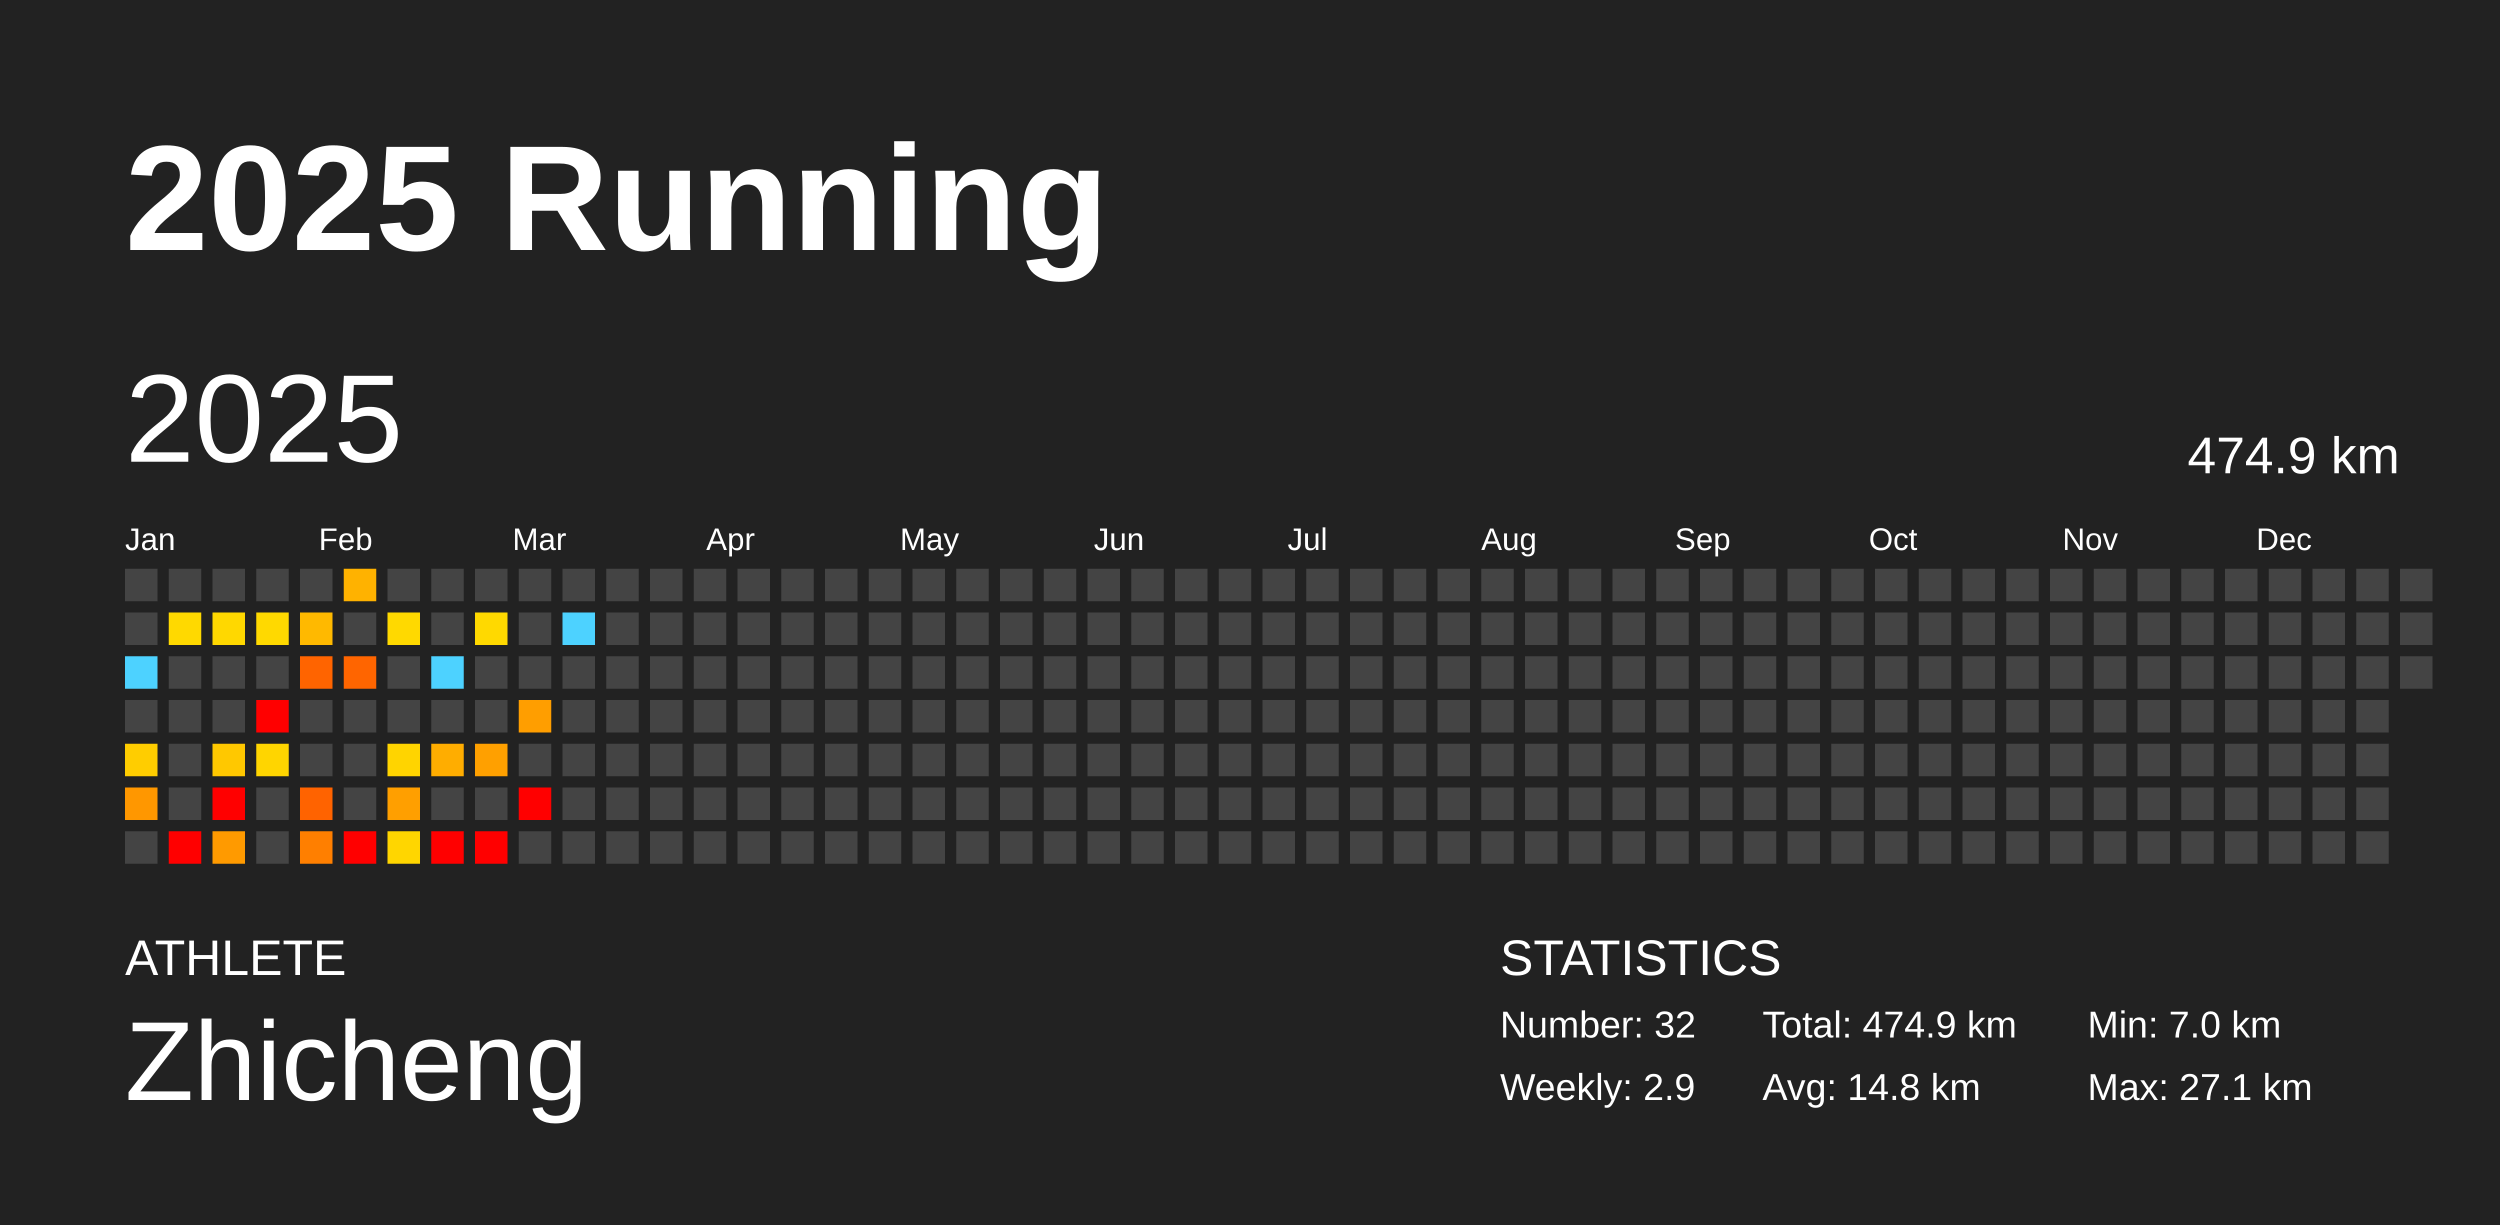
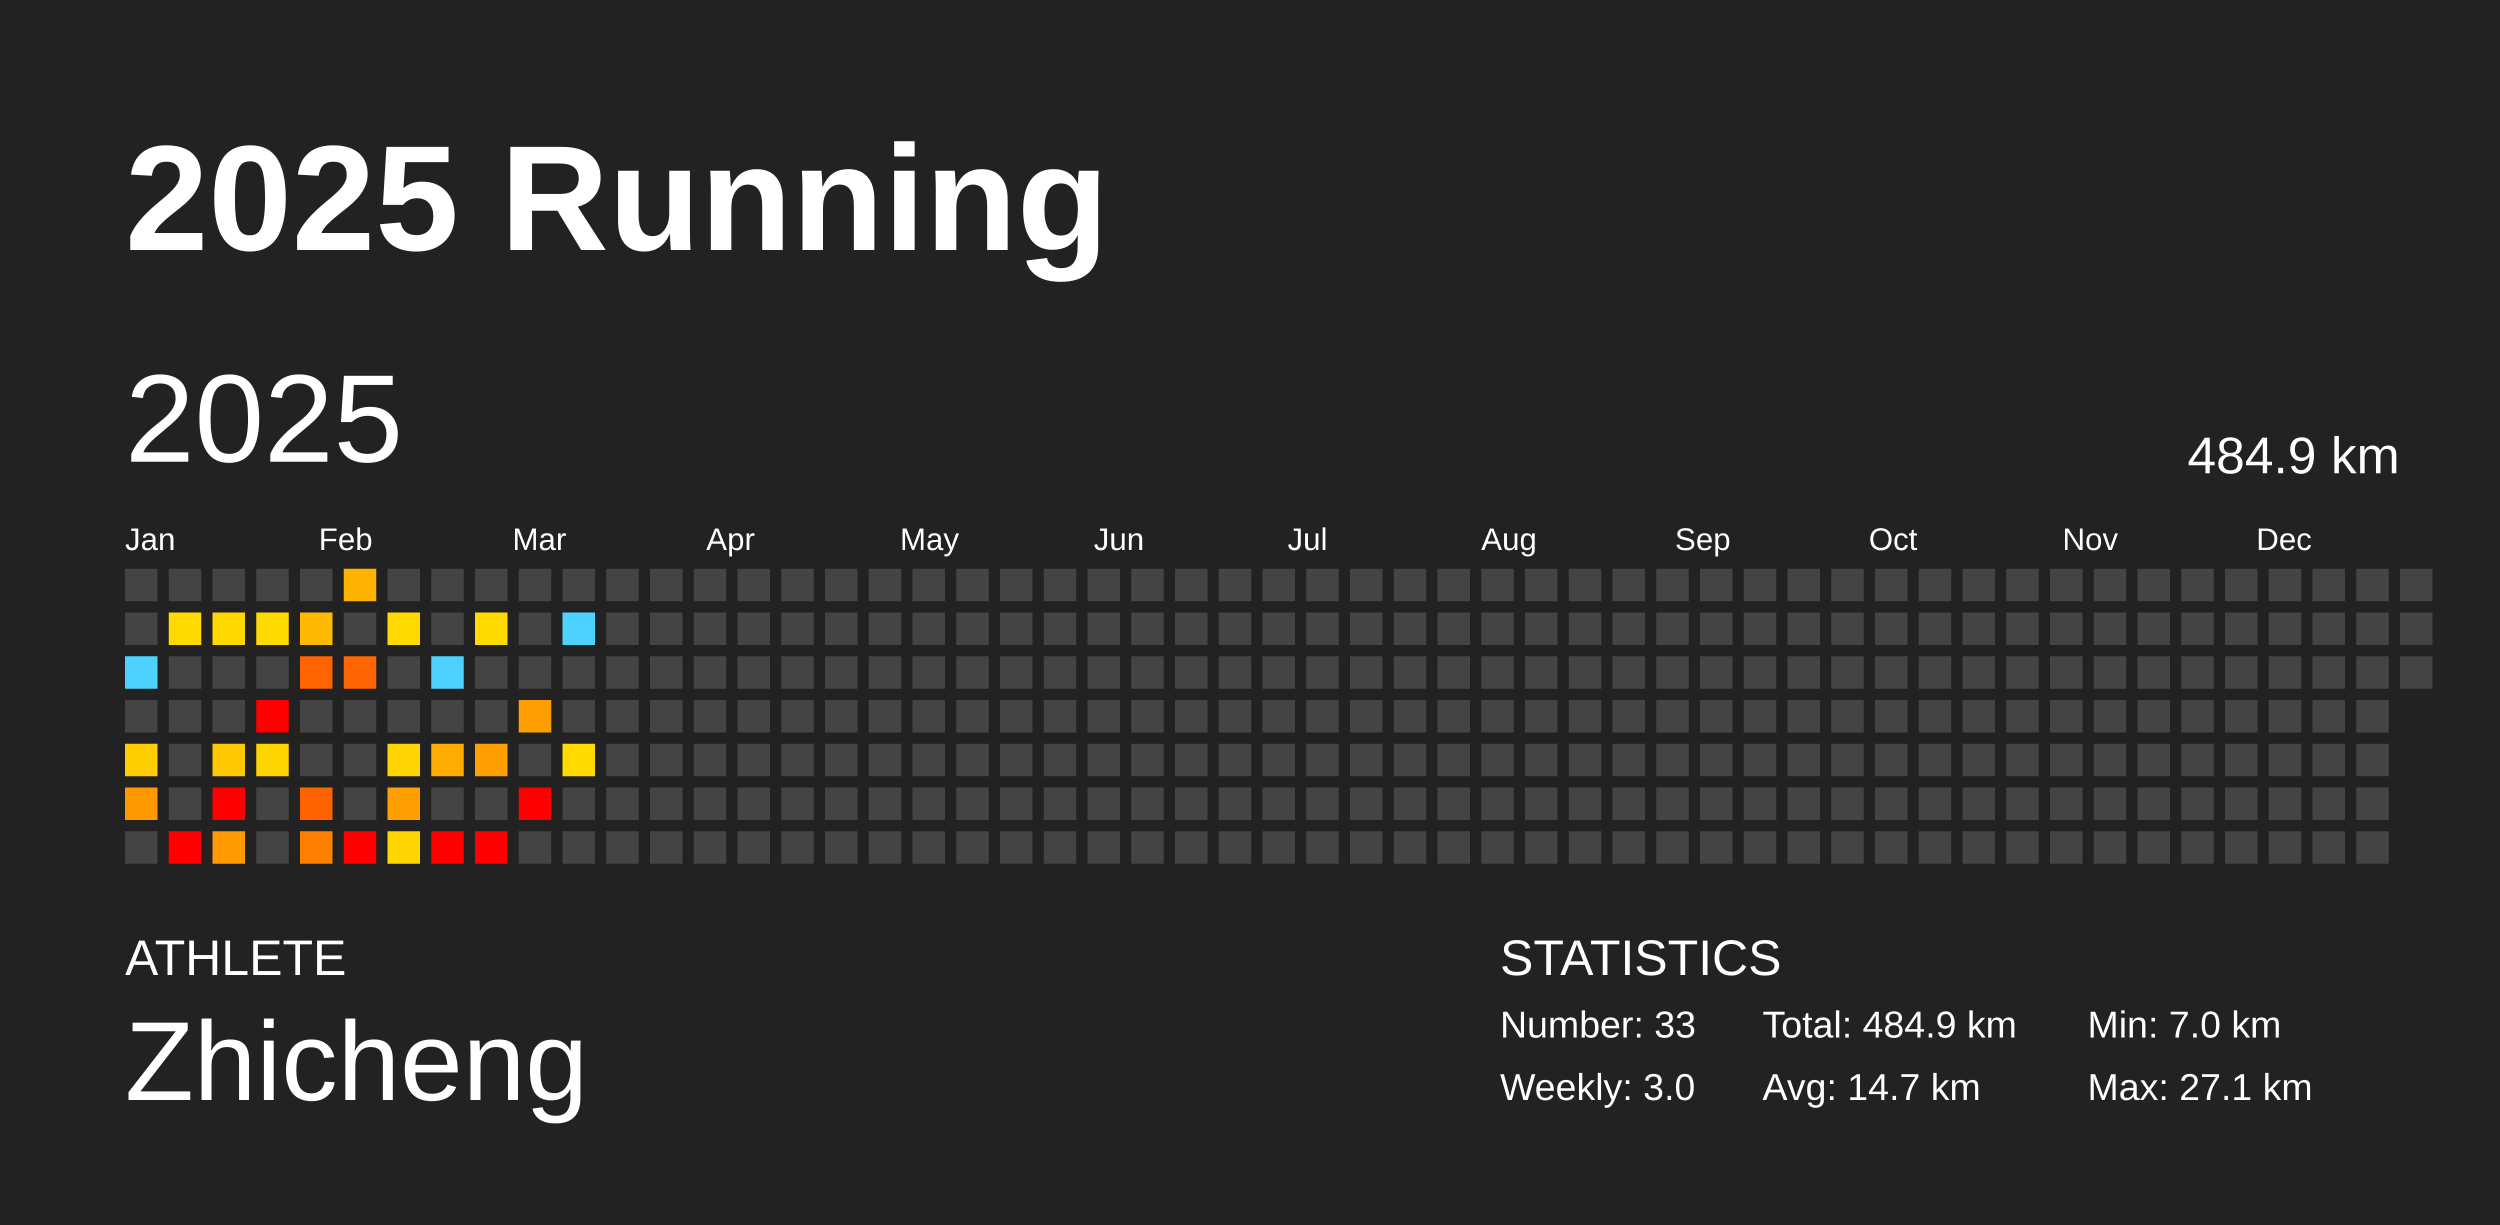
<svg xmlns="http://www.w3.org/2000/svg" baseProfile="full" height="98mm" version="1.1" viewBox="0,0,200,98" width="200mm">
  <defs />
  <rect fill="#222222" height="98" width="200" x="0" y="0" />
  <text fill="#FFFFFF" style="font-size:12px; font-family:Arial; font-weight:bold;" x="10" y="20">2025 Running</text>
  <text fill="#FFFFFF" style="font-size:4px; font-family:Arial" x="10" y="78">ATHLETE</text>
  <text fill="#FFFFFF" style="font-size:9px; font-family:Arial" x="10" y="88">Zhicheng</text>
  <text fill="#FFFFFF" style="font-size:4px; font-family:Arial" x="120" y="78">STATISTICS</text>
-   <text fill="#FFFFFF" style="font-size:3px; font-family:Arial" x="120" y="83">Number: 32</text>
-   <text fill="#FFFFFF" style="font-size:3px; font-family:Arial" x="120" y="88">Weekly: 2.9</text>
-   <text fill="#FFFFFF" style="font-size:3px; font-family:Arial" x="141" y="83">Total: 474.9 km</text>
-   <text fill="#FFFFFF" style="font-size:3px; font-family:Arial" x="141" y="88">Avg: 14.8 km</text>
+   <text fill="#FFFFFF" style="font-size:3px; font-family:Arial" x="120" y="83">Number: 33</text>
+   <text fill="#FFFFFF" style="font-size:3px; font-family:Arial" x="120" y="88">Weekly: 3.0</text>
+   <text fill="#FFFFFF" style="font-size:3px; font-family:Arial" x="141" y="83">Total: 484.9 km</text>
+   <text fill="#FFFFFF" style="font-size:3px; font-family:Arial" x="141" y="88">Avg: 14.7 km</text>
  <text fill="#FFFFFF" style="font-size:3px; font-family:Arial" x="167" y="83">Min: 7.0 km</text>
  <text fill="#FFFFFF" style="font-size:3px; font-family:Arial" x="167" y="88">Max: 27.1 km</text>
  <text dominant-baseline="hanging" fill="#FFFFFF" style="font-size:10.0px; font-family:Arial;" x="10" y="30">2025</text>
-   <text dominant-baseline="hanging" fill="#FFFFFF" style="font-size:4.125px; font-family:Arial;" x="175" y="35">474.9 km</text>
+   <text dominant-baseline="hanging" fill="#FFFFFF" style="font-size:4.125px; font-family:Arial;" x="175" y="35">484.9 km</text>
  <text fill="#FFFFFF" style="font-size:2.5px; font-family:Arial" x="10.0" y="44">Jan</text>
  <text fill="#FFFFFF" style="font-size:2.5px; font-family:Arial" x="25.5" y="44">Feb</text>
  <text fill="#FFFFFF" style="font-size:2.5px; font-family:Arial" x="41.0" y="44">Mar</text>
  <text fill="#FFFFFF" style="font-size:2.5px; font-family:Arial" x="56.5" y="44">Apr</text>
  <text fill="#FFFFFF" style="font-size:2.5px; font-family:Arial" x="72.0" y="44">May</text>
  <text fill="#FFFFFF" style="font-size:2.5px; font-family:Arial" x="87.5" y="44">Jun</text>
  <text fill="#FFFFFF" style="font-size:2.5px; font-family:Arial" x="103.0" y="44">Jul</text>
  <text fill="#FFFFFF" style="font-size:2.5px; font-family:Arial" x="118.5" y="44">Aug</text>
  <text fill="#FFFFFF" style="font-size:2.5px; font-family:Arial" x="134.0" y="44">Sep</text>
  <text fill="#FFFFFF" style="font-size:2.5px; font-family:Arial" x="149.5" y="44">Oct</text>
  <text fill="#FFFFFF" style="font-size:2.5px; font-family:Arial" x="165.0" y="44">Nov</text>
  <text fill="#FFFFFF" style="font-size:2.5px; font-family:Arial" x="180.5" y="44">Dec</text>
  <rect fill="#444444" height="2.6" width="2.6" x="10.0" y="45.5" />
  <rect fill="#444444" height="2.6" width="2.6" x="10.0" y="49.0" />
  <rect fill="#4dd2ff" height="2.6" width="2.6" x="10.0" y="52.5" />
  <rect fill="#444444" height="2.6" width="2.6" x="10.0" y="56.0" />
  <rect fill="#ffcd00" height="2.6" width="2.6" x="10.0" y="59.5" />
  <rect fill="#ff9700" height="2.6" width="2.6" x="10.0" y="63.0" />
  <rect fill="#444444" height="2.6" width="2.6" x="10.0" y="66.5" />
  <rect fill="#444444" height="2.6" width="2.6" x="13.5" y="45.5" />
  <rect fill="#ffd900" height="2.6" width="2.6" x="13.5" y="49.0" />
  <rect fill="#444444" height="2.6" width="2.6" x="13.5" y="52.5" />
  <rect fill="#444444" height="2.6" width="2.6" x="13.5" y="56.0" />
  <rect fill="#444444" height="2.6" width="2.6" x="13.5" y="59.5" />
  <rect fill="#444444" height="2.6" width="2.6" x="13.5" y="63.0" />
  <rect fill="red" height="2.6" width="2.6" x="13.5" y="66.5" />
  <rect fill="#444444" height="2.6" width="2.6" x="17.0" y="45.5" />
  <rect fill="#ffd800" height="2.6" width="2.6" x="17.0" y="49.0" />
  <rect fill="#444444" height="2.6" width="2.6" x="17.0" y="52.5" />
  <rect fill="#444444" height="2.6" width="2.6" x="17.0" y="56.0" />
  <rect fill="#ffc800" height="2.6" width="2.6" x="17.0" y="59.5" />
  <rect fill="red" height="2.6" width="2.6" x="17.0" y="63.0" />
  <rect fill="#ff9a00" height="2.6" width="2.6" x="17.0" y="66.5" />
  <rect fill="#444444" height="2.6" width="2.6" x="20.5" y="45.5" />
  <rect fill="#ffd900" height="2.6" width="2.6" x="20.5" y="49.0" />
  <rect fill="#444444" height="2.6" width="2.6" x="20.5" y="52.5" />
  <rect fill="red" height="2.6" width="2.6" x="20.5" y="56.0" />
  <rect fill="#ffd500" height="2.6" width="2.6" x="20.5" y="59.5" />
  <rect fill="#444444" height="2.6" width="2.6" x="20.5" y="63.0" />
  <rect fill="#444444" height="2.6" width="2.6" x="20.5" y="66.5" />
  <rect fill="#444444" height="2.6" width="2.6" x="24.0" y="45.5" />
  <rect fill="#ffb900" height="2.6" width="2.6" x="24.0" y="49.0" />
  <rect fill="#ff6400" height="2.6" width="2.6" x="24.0" y="52.5" />
  <rect fill="#444444" height="2.6" width="2.6" x="24.0" y="56.0" />
  <rect fill="#444444" height="2.6" width="2.6" x="24.0" y="59.5" />
  <rect fill="#ff6300" height="2.6" width="2.6" x="24.0" y="63.0" />
  <rect fill="#ff7f00" height="2.6" width="2.6" x="24.0" y="66.5" />
  <rect fill="#ffb200" height="2.6" width="2.6" x="27.5" y="45.5" />
  <rect fill="#444444" height="2.6" width="2.6" x="27.5" y="49.0" />
  <rect fill="#ff6500" height="2.6" width="2.6" x="27.5" y="52.5" />
  <rect fill="#444444" height="2.6" width="2.6" x="27.5" y="56.0" />
  <rect fill="#444444" height="2.6" width="2.6" x="27.5" y="59.5" />
  <rect fill="#444444" height="2.6" width="2.6" x="27.5" y="63.0" />
  <rect fill="red" height="2.6" width="2.6" x="27.5" y="66.5" />
  <rect fill="#444444" height="2.6" width="2.6" x="31.0" y="45.5" />
  <rect fill="#ffd900" height="2.6" width="2.6" x="31.0" y="49.0" />
  <rect fill="#444444" height="2.6" width="2.6" x="31.0" y="52.5" />
  <rect fill="#444444" height="2.6" width="2.6" x="31.0" y="56.0" />
  <rect fill="#ffd400" height="2.6" width="2.6" x="31.0" y="59.5" />
  <rect fill="#ff9f00" height="2.6" width="2.6" x="31.0" y="63.0" />
  <rect fill="#ffd600" height="2.6" width="2.6" x="31.0" y="66.5" />
  <rect fill="#444444" height="2.6" width="2.6" x="34.5" y="45.5" />
  <rect fill="#444444" height="2.6" width="2.6" x="34.5" y="49.0" />
  <rect fill="#4dd2ff" height="2.6" width="2.6" x="34.5" y="52.5" />
  <rect fill="#444444" height="2.6" width="2.6" x="34.5" y="56.0" />
  <rect fill="#ffad00" height="2.6" width="2.6" x="34.5" y="59.5" />
  <rect fill="#444444" height="2.6" width="2.6" x="34.5" y="63.0" />
  <rect fill="red" height="2.6" width="2.6" x="34.5" y="66.5" />
  <rect fill="#444444" height="2.6" width="2.6" x="38.0" y="45.5" />
  <rect fill="#ffd900" height="2.6" width="2.6" x="38.0" y="49.0" />
  <rect fill="#444444" height="2.6" width="2.6" x="38.0" y="52.5" />
  <rect fill="#444444" height="2.6" width="2.6" x="38.0" y="56.0" />
  <rect fill="#ffa000" height="2.6" width="2.6" x="38.0" y="59.5" />
  <rect fill="#444444" height="2.6" width="2.6" x="38.0" y="63.0" />
  <rect fill="red" height="2.6" width="2.6" x="38.0" y="66.5" />
  <rect fill="#444444" height="2.6" width="2.6" x="41.5" y="45.5" />
  <rect fill="#444444" height="2.6" width="2.6" x="41.5" y="49.0" />
  <rect fill="#444444" height="2.6" width="2.6" x="41.5" y="52.5" />
  <rect fill="#ff9e00" height="2.6" width="2.6" x="41.5" y="56.0" />
  <rect fill="#444444" height="2.6" width="2.6" x="41.5" y="59.5" />
  <rect fill="red" height="2.6" width="2.6" x="41.5" y="63.0" />
  <rect fill="#444444" height="2.6" width="2.6" x="41.5" y="66.5" />
  <rect fill="#444444" height="2.6" width="2.6" x="45.0" y="45.5" />
  <rect fill="#4dd2ff" height="2.6" width="2.6" x="45.0" y="49.0" />
  <rect fill="#444444" height="2.6" width="2.6" x="45.0" y="52.5" />
  <rect fill="#444444" height="2.6" width="2.6" x="45.0" y="56.0" />
-   <rect fill="#444444" height="2.6" width="2.6" x="45.0" y="59.5" />
+   <rect fill="#ffd900" height="2.6" width="2.6" x="45.0" y="59.5" />
  <rect fill="#444444" height="2.6" width="2.6" x="45.0" y="63.0" />
  <rect fill="#444444" height="2.6" width="2.6" x="45.0" y="66.5" />
  <rect fill="#444444" height="2.6" width="2.6" x="48.5" y="45.5" />
  <rect fill="#444444" height="2.6" width="2.6" x="48.5" y="49.0" />
  <rect fill="#444444" height="2.6" width="2.6" x="48.5" y="52.5" />
  <rect fill="#444444" height="2.6" width="2.6" x="48.5" y="56.0" />
  <rect fill="#444444" height="2.6" width="2.6" x="48.5" y="59.5" />
  <rect fill="#444444" height="2.6" width="2.6" x="48.5" y="63.0" />
  <rect fill="#444444" height="2.6" width="2.6" x="48.5" y="66.5" />
  <rect fill="#444444" height="2.6" width="2.6" x="52.0" y="45.5" />
  <rect fill="#444444" height="2.6" width="2.6" x="52.0" y="49.0" />
  <rect fill="#444444" height="2.6" width="2.6" x="52.0" y="52.5" />
  <rect fill="#444444" height="2.6" width="2.6" x="52.0" y="56.0" />
  <rect fill="#444444" height="2.6" width="2.6" x="52.0" y="59.5" />
  <rect fill="#444444" height="2.6" width="2.6" x="52.0" y="63.0" />
  <rect fill="#444444" height="2.6" width="2.6" x="52.0" y="66.5" />
  <rect fill="#444444" height="2.6" width="2.6" x="55.5" y="45.5" />
  <rect fill="#444444" height="2.6" width="2.6" x="55.5" y="49.0" />
  <rect fill="#444444" height="2.6" width="2.6" x="55.5" y="52.5" />
  <rect fill="#444444" height="2.6" width="2.6" x="55.5" y="56.0" />
  <rect fill="#444444" height="2.6" width="2.6" x="55.5" y="59.5" />
  <rect fill="#444444" height="2.6" width="2.6" x="55.5" y="63.0" />
  <rect fill="#444444" height="2.6" width="2.6" x="55.5" y="66.5" />
  <rect fill="#444444" height="2.6" width="2.6" x="59.0" y="45.5" />
  <rect fill="#444444" height="2.6" width="2.6" x="59.0" y="49.0" />
  <rect fill="#444444" height="2.6" width="2.6" x="59.0" y="52.5" />
  <rect fill="#444444" height="2.6" width="2.6" x="59.0" y="56.0" />
  <rect fill="#444444" height="2.6" width="2.6" x="59.0" y="59.5" />
  <rect fill="#444444" height="2.6" width="2.6" x="59.0" y="63.0" />
  <rect fill="#444444" height="2.6" width="2.6" x="59.0" y="66.5" />
  <rect fill="#444444" height="2.6" width="2.6" x="62.5" y="45.5" />
  <rect fill="#444444" height="2.6" width="2.6" x="62.5" y="49.0" />
  <rect fill="#444444" height="2.6" width="2.6" x="62.5" y="52.5" />
  <rect fill="#444444" height="2.6" width="2.6" x="62.5" y="56.0" />
  <rect fill="#444444" height="2.6" width="2.6" x="62.5" y="59.5" />
  <rect fill="#444444" height="2.6" width="2.6" x="62.5" y="63.0" />
  <rect fill="#444444" height="2.6" width="2.6" x="62.5" y="66.5" />
  <rect fill="#444444" height="2.6" width="2.6" x="66.0" y="45.5" />
  <rect fill="#444444" height="2.6" width="2.6" x="66.0" y="49.0" />
  <rect fill="#444444" height="2.6" width="2.6" x="66.0" y="52.5" />
  <rect fill="#444444" height="2.6" width="2.6" x="66.0" y="56.0" />
  <rect fill="#444444" height="2.6" width="2.6" x="66.0" y="59.5" />
  <rect fill="#444444" height="2.6" width="2.6" x="66.0" y="63.0" />
  <rect fill="#444444" height="2.6" width="2.6" x="66.0" y="66.5" />
  <rect fill="#444444" height="2.6" width="2.6" x="69.5" y="45.5" />
  <rect fill="#444444" height="2.6" width="2.6" x="69.5" y="49.0" />
  <rect fill="#444444" height="2.6" width="2.6" x="69.5" y="52.5" />
  <rect fill="#444444" height="2.6" width="2.6" x="69.5" y="56.0" />
  <rect fill="#444444" height="2.6" width="2.6" x="69.5" y="59.5" />
  <rect fill="#444444" height="2.6" width="2.6" x="69.5" y="63.0" />
  <rect fill="#444444" height="2.6" width="2.6" x="69.5" y="66.5" />
  <rect fill="#444444" height="2.6" width="2.6" x="73.0" y="45.5" />
  <rect fill="#444444" height="2.6" width="2.6" x="73.0" y="49.0" />
  <rect fill="#444444" height="2.6" width="2.6" x="73.0" y="52.5" />
  <rect fill="#444444" height="2.6" width="2.6" x="73.0" y="56.0" />
  <rect fill="#444444" height="2.6" width="2.6" x="73.0" y="59.5" />
  <rect fill="#444444" height="2.6" width="2.6" x="73.0" y="63.0" />
  <rect fill="#444444" height="2.6" width="2.6" x="73.0" y="66.5" />
  <rect fill="#444444" height="2.6" width="2.6" x="76.5" y="45.5" />
  <rect fill="#444444" height="2.6" width="2.6" x="76.5" y="49.0" />
  <rect fill="#444444" height="2.6" width="2.6" x="76.5" y="52.5" />
  <rect fill="#444444" height="2.6" width="2.6" x="76.5" y="56.0" />
  <rect fill="#444444" height="2.6" width="2.6" x="76.5" y="59.5" />
  <rect fill="#444444" height="2.6" width="2.6" x="76.5" y="63.0" />
  <rect fill="#444444" height="2.6" width="2.6" x="76.5" y="66.5" />
  <rect fill="#444444" height="2.6" width="2.6" x="80.0" y="45.5" />
  <rect fill="#444444" height="2.6" width="2.6" x="80.0" y="49.0" />
  <rect fill="#444444" height="2.6" width="2.6" x="80.0" y="52.5" />
  <rect fill="#444444" height="2.6" width="2.6" x="80.0" y="56.0" />
  <rect fill="#444444" height="2.6" width="2.6" x="80.0" y="59.5" />
  <rect fill="#444444" height="2.6" width="2.6" x="80.0" y="63.0" />
  <rect fill="#444444" height="2.6" width="2.6" x="80.0" y="66.5" />
  <rect fill="#444444" height="2.6" width="2.6" x="83.5" y="45.5" />
  <rect fill="#444444" height="2.6" width="2.6" x="83.5" y="49.0" />
  <rect fill="#444444" height="2.6" width="2.6" x="83.5" y="52.5" />
  <rect fill="#444444" height="2.6" width="2.6" x="83.5" y="56.0" />
  <rect fill="#444444" height="2.6" width="2.6" x="83.5" y="59.5" />
  <rect fill="#444444" height="2.6" width="2.6" x="83.5" y="63.0" />
  <rect fill="#444444" height="2.6" width="2.6" x="83.5" y="66.5" />
  <rect fill="#444444" height="2.6" width="2.6" x="87.0" y="45.5" />
  <rect fill="#444444" height="2.6" width="2.6" x="87.0" y="49.0" />
  <rect fill="#444444" height="2.6" width="2.6" x="87.0" y="52.5" />
  <rect fill="#444444" height="2.6" width="2.6" x="87.0" y="56.0" />
  <rect fill="#444444" height="2.6" width="2.6" x="87.0" y="59.5" />
  <rect fill="#444444" height="2.6" width="2.6" x="87.0" y="63.0" />
  <rect fill="#444444" height="2.6" width="2.6" x="87.0" y="66.5" />
  <rect fill="#444444" height="2.6" width="2.6" x="90.5" y="45.5" />
  <rect fill="#444444" height="2.6" width="2.6" x="90.5" y="49.0" />
  <rect fill="#444444" height="2.6" width="2.6" x="90.5" y="52.5" />
  <rect fill="#444444" height="2.6" width="2.6" x="90.5" y="56.0" />
  <rect fill="#444444" height="2.6" width="2.6" x="90.5" y="59.5" />
  <rect fill="#444444" height="2.6" width="2.6" x="90.5" y="63.0" />
  <rect fill="#444444" height="2.6" width="2.6" x="90.5" y="66.5" />
  <rect fill="#444444" height="2.6" width="2.6" x="94.0" y="45.5" />
  <rect fill="#444444" height="2.6" width="2.6" x="94.0" y="49.0" />
  <rect fill="#444444" height="2.6" width="2.6" x="94.0" y="52.5" />
  <rect fill="#444444" height="2.6" width="2.6" x="94.0" y="56.0" />
  <rect fill="#444444" height="2.6" width="2.6" x="94.0" y="59.5" />
  <rect fill="#444444" height="2.6" width="2.6" x="94.0" y="63.0" />
  <rect fill="#444444" height="2.6" width="2.6" x="94.0" y="66.5" />
  <rect fill="#444444" height="2.6" width="2.6" x="97.5" y="45.5" />
  <rect fill="#444444" height="2.6" width="2.6" x="97.5" y="49.0" />
  <rect fill="#444444" height="2.6" width="2.6" x="97.5" y="52.5" />
  <rect fill="#444444" height="2.6" width="2.6" x="97.5" y="56.0" />
  <rect fill="#444444" height="2.6" width="2.6" x="97.5" y="59.5" />
  <rect fill="#444444" height="2.6" width="2.6" x="97.5" y="63.0" />
  <rect fill="#444444" height="2.6" width="2.6" x="97.5" y="66.5" />
  <rect fill="#444444" height="2.6" width="2.6" x="101.0" y="45.5" />
  <rect fill="#444444" height="2.6" width="2.6" x="101.0" y="49.0" />
  <rect fill="#444444" height="2.6" width="2.6" x="101.0" y="52.5" />
  <rect fill="#444444" height="2.6" width="2.6" x="101.0" y="56.0" />
  <rect fill="#444444" height="2.6" width="2.6" x="101.0" y="59.5" />
  <rect fill="#444444" height="2.6" width="2.6" x="101.0" y="63.0" />
  <rect fill="#444444" height="2.6" width="2.6" x="101.0" y="66.5" />
  <rect fill="#444444" height="2.6" width="2.6" x="104.5" y="45.5" />
  <rect fill="#444444" height="2.6" width="2.6" x="104.5" y="49.0" />
  <rect fill="#444444" height="2.6" width="2.6" x="104.5" y="52.5" />
  <rect fill="#444444" height="2.6" width="2.6" x="104.5" y="56.0" />
  <rect fill="#444444" height="2.6" width="2.6" x="104.5" y="59.5" />
  <rect fill="#444444" height="2.6" width="2.6" x="104.5" y="63.0" />
  <rect fill="#444444" height="2.6" width="2.6" x="104.5" y="66.5" />
  <rect fill="#444444" height="2.6" width="2.6" x="108.0" y="45.5" />
  <rect fill="#444444" height="2.6" width="2.6" x="108.0" y="49.0" />
  <rect fill="#444444" height="2.6" width="2.6" x="108.0" y="52.5" />
  <rect fill="#444444" height="2.6" width="2.6" x="108.0" y="56.0" />
  <rect fill="#444444" height="2.6" width="2.6" x="108.0" y="59.5" />
  <rect fill="#444444" height="2.6" width="2.6" x="108.0" y="63.0" />
  <rect fill="#444444" height="2.6" width="2.6" x="108.0" y="66.5" />
  <rect fill="#444444" height="2.6" width="2.6" x="111.5" y="45.5" />
  <rect fill="#444444" height="2.6" width="2.6" x="111.5" y="49.0" />
  <rect fill="#444444" height="2.6" width="2.6" x="111.5" y="52.5" />
  <rect fill="#444444" height="2.6" width="2.6" x="111.5" y="56.0" />
  <rect fill="#444444" height="2.6" width="2.6" x="111.5" y="59.5" />
  <rect fill="#444444" height="2.6" width="2.6" x="111.5" y="63.0" />
  <rect fill="#444444" height="2.6" width="2.6" x="111.5" y="66.5" />
  <rect fill="#444444" height="2.6" width="2.6" x="115.0" y="45.5" />
  <rect fill="#444444" height="2.6" width="2.6" x="115.0" y="49.0" />
  <rect fill="#444444" height="2.6" width="2.6" x="115.0" y="52.5" />
  <rect fill="#444444" height="2.6" width="2.6" x="115.0" y="56.0" />
  <rect fill="#444444" height="2.6" width="2.6" x="115.0" y="59.5" />
  <rect fill="#444444" height="2.6" width="2.6" x="115.0" y="63.0" />
  <rect fill="#444444" height="2.6" width="2.6" x="115.0" y="66.5" />
  <rect fill="#444444" height="2.6" width="2.6" x="118.5" y="45.5" />
  <rect fill="#444444" height="2.6" width="2.6" x="118.5" y="49.0" />
  <rect fill="#444444" height="2.6" width="2.6" x="118.5" y="52.5" />
  <rect fill="#444444" height="2.6" width="2.6" x="118.5" y="56.0" />
  <rect fill="#444444" height="2.6" width="2.6" x="118.5" y="59.5" />
  <rect fill="#444444" height="2.6" width="2.6" x="118.5" y="63.0" />
  <rect fill="#444444" height="2.6" width="2.6" x="118.5" y="66.5" />
  <rect fill="#444444" height="2.6" width="2.6" x="122.0" y="45.5" />
  <rect fill="#444444" height="2.6" width="2.6" x="122.0" y="49.0" />
  <rect fill="#444444" height="2.6" width="2.6" x="122.0" y="52.5" />
  <rect fill="#444444" height="2.6" width="2.6" x="122.0" y="56.0" />
  <rect fill="#444444" height="2.6" width="2.6" x="122.0" y="59.5" />
  <rect fill="#444444" height="2.6" width="2.6" x="122.0" y="63.0" />
  <rect fill="#444444" height="2.6" width="2.6" x="122.0" y="66.5" />
  <rect fill="#444444" height="2.6" width="2.6" x="125.5" y="45.5" />
  <rect fill="#444444" height="2.6" width="2.6" x="125.5" y="49.0" />
  <rect fill="#444444" height="2.6" width="2.6" x="125.5" y="52.5" />
  <rect fill="#444444" height="2.6" width="2.6" x="125.5" y="56.0" />
  <rect fill="#444444" height="2.6" width="2.6" x="125.5" y="59.5" />
  <rect fill="#444444" height="2.6" width="2.6" x="125.5" y="63.0" />
  <rect fill="#444444" height="2.6" width="2.6" x="125.5" y="66.5" />
  <rect fill="#444444" height="2.6" width="2.6" x="129.0" y="45.5" />
  <rect fill="#444444" height="2.6" width="2.6" x="129.0" y="49.0" />
  <rect fill="#444444" height="2.6" width="2.6" x="129.0" y="52.5" />
  <rect fill="#444444" height="2.6" width="2.6" x="129.0" y="56.0" />
  <rect fill="#444444" height="2.6" width="2.6" x="129.0" y="59.5" />
  <rect fill="#444444" height="2.6" width="2.6" x="129.0" y="63.0" />
  <rect fill="#444444" height="2.6" width="2.6" x="129.0" y="66.5" />
  <rect fill="#444444" height="2.6" width="2.6" x="132.5" y="45.5" />
  <rect fill="#444444" height="2.6" width="2.6" x="132.5" y="49.0" />
  <rect fill="#444444" height="2.6" width="2.6" x="132.5" y="52.5" />
  <rect fill="#444444" height="2.6" width="2.6" x="132.5" y="56.0" />
  <rect fill="#444444" height="2.6" width="2.6" x="132.5" y="59.5" />
  <rect fill="#444444" height="2.6" width="2.6" x="132.5" y="63.0" />
  <rect fill="#444444" height="2.6" width="2.6" x="132.5" y="66.5" />
  <rect fill="#444444" height="2.6" width="2.6" x="136.0" y="45.5" />
  <rect fill="#444444" height="2.6" width="2.6" x="136.0" y="49.0" />
  <rect fill="#444444" height="2.6" width="2.6" x="136.0" y="52.5" />
  <rect fill="#444444" height="2.6" width="2.6" x="136.0" y="56.0" />
  <rect fill="#444444" height="2.6" width="2.6" x="136.0" y="59.5" />
  <rect fill="#444444" height="2.6" width="2.6" x="136.0" y="63.0" />
  <rect fill="#444444" height="2.6" width="2.6" x="136.0" y="66.5" />
  <rect fill="#444444" height="2.6" width="2.6" x="139.5" y="45.5" />
  <rect fill="#444444" height="2.6" width="2.6" x="139.5" y="49.0" />
  <rect fill="#444444" height="2.6" width="2.6" x="139.5" y="52.5" />
  <rect fill="#444444" height="2.6" width="2.6" x="139.5" y="56.0" />
  <rect fill="#444444" height="2.6" width="2.6" x="139.5" y="59.5" />
  <rect fill="#444444" height="2.6" width="2.6" x="139.5" y="63.0" />
  <rect fill="#444444" height="2.6" width="2.6" x="139.5" y="66.5" />
  <rect fill="#444444" height="2.6" width="2.6" x="143.0" y="45.5" />
  <rect fill="#444444" height="2.6" width="2.6" x="143.0" y="49.0" />
  <rect fill="#444444" height="2.6" width="2.6" x="143.0" y="52.5" />
  <rect fill="#444444" height="2.6" width="2.6" x="143.0" y="56.0" />
  <rect fill="#444444" height="2.6" width="2.6" x="143.0" y="59.5" />
  <rect fill="#444444" height="2.6" width="2.6" x="143.0" y="63.0" />
  <rect fill="#444444" height="2.6" width="2.6" x="143.0" y="66.5" />
  <rect fill="#444444" height="2.6" width="2.6" x="146.5" y="45.5" />
  <rect fill="#444444" height="2.6" width="2.6" x="146.5" y="49.0" />
  <rect fill="#444444" height="2.6" width="2.6" x="146.5" y="52.5" />
  <rect fill="#444444" height="2.6" width="2.6" x="146.5" y="56.0" />
  <rect fill="#444444" height="2.6" width="2.6" x="146.5" y="59.5" />
  <rect fill="#444444" height="2.6" width="2.6" x="146.5" y="63.0" />
  <rect fill="#444444" height="2.6" width="2.6" x="146.5" y="66.5" />
  <rect fill="#444444" height="2.6" width="2.6" x="150.0" y="45.5" />
  <rect fill="#444444" height="2.6" width="2.6" x="150.0" y="49.0" />
  <rect fill="#444444" height="2.6" width="2.6" x="150.0" y="52.5" />
  <rect fill="#444444" height="2.6" width="2.6" x="150.0" y="56.0" />
  <rect fill="#444444" height="2.6" width="2.6" x="150.0" y="59.5" />
  <rect fill="#444444" height="2.6" width="2.6" x="150.0" y="63.0" />
  <rect fill="#444444" height="2.6" width="2.6" x="150.0" y="66.5" />
  <rect fill="#444444" height="2.6" width="2.6" x="153.5" y="45.5" />
  <rect fill="#444444" height="2.6" width="2.6" x="153.5" y="49.0" />
  <rect fill="#444444" height="2.6" width="2.6" x="153.5" y="52.5" />
  <rect fill="#444444" height="2.6" width="2.6" x="153.5" y="56.0" />
  <rect fill="#444444" height="2.6" width="2.6" x="153.5" y="59.5" />
  <rect fill="#444444" height="2.6" width="2.6" x="153.5" y="63.0" />
  <rect fill="#444444" height="2.6" width="2.6" x="153.5" y="66.5" />
  <rect fill="#444444" height="2.6" width="2.6" x="157.0" y="45.5" />
  <rect fill="#444444" height="2.6" width="2.6" x="157.0" y="49.0" />
  <rect fill="#444444" height="2.6" width="2.6" x="157.0" y="52.5" />
  <rect fill="#444444" height="2.6" width="2.6" x="157.0" y="56.0" />
  <rect fill="#444444" height="2.6" width="2.6" x="157.0" y="59.5" />
  <rect fill="#444444" height="2.6" width="2.6" x="157.0" y="63.0" />
  <rect fill="#444444" height="2.6" width="2.6" x="157.0" y="66.5" />
  <rect fill="#444444" height="2.6" width="2.6" x="160.5" y="45.5" />
  <rect fill="#444444" height="2.6" width="2.6" x="160.5" y="49.0" />
  <rect fill="#444444" height="2.6" width="2.6" x="160.5" y="52.5" />
  <rect fill="#444444" height="2.6" width="2.6" x="160.5" y="56.0" />
  <rect fill="#444444" height="2.6" width="2.6" x="160.5" y="59.5" />
  <rect fill="#444444" height="2.6" width="2.6" x="160.5" y="63.0" />
  <rect fill="#444444" height="2.6" width="2.6" x="160.5" y="66.5" />
  <rect fill="#444444" height="2.6" width="2.6" x="164.0" y="45.5" />
  <rect fill="#444444" height="2.6" width="2.6" x="164.0" y="49.0" />
  <rect fill="#444444" height="2.6" width="2.6" x="164.0" y="52.5" />
  <rect fill="#444444" height="2.6" width="2.6" x="164.0" y="56.0" />
  <rect fill="#444444" height="2.6" width="2.6" x="164.0" y="59.5" />
  <rect fill="#444444" height="2.6" width="2.6" x="164.0" y="63.0" />
  <rect fill="#444444" height="2.6" width="2.6" x="164.0" y="66.5" />
  <rect fill="#444444" height="2.6" width="2.6" x="167.5" y="45.5" />
  <rect fill="#444444" height="2.6" width="2.6" x="167.5" y="49.0" />
  <rect fill="#444444" height="2.6" width="2.6" x="167.5" y="52.5" />
  <rect fill="#444444" height="2.6" width="2.6" x="167.5" y="56.0" />
  <rect fill="#444444" height="2.6" width="2.6" x="167.5" y="59.5" />
  <rect fill="#444444" height="2.6" width="2.6" x="167.5" y="63.0" />
  <rect fill="#444444" height="2.6" width="2.6" x="167.5" y="66.5" />
  <rect fill="#444444" height="2.6" width="2.6" x="171.0" y="45.5" />
  <rect fill="#444444" height="2.6" width="2.6" x="171.0" y="49.0" />
  <rect fill="#444444" height="2.6" width="2.6" x="171.0" y="52.5" />
  <rect fill="#444444" height="2.6" width="2.6" x="171.0" y="56.0" />
  <rect fill="#444444" height="2.6" width="2.6" x="171.0" y="59.5" />
  <rect fill="#444444" height="2.6" width="2.6" x="171.0" y="63.0" />
  <rect fill="#444444" height="2.6" width="2.6" x="171.0" y="66.5" />
  <rect fill="#444444" height="2.6" width="2.6" x="174.5" y="45.5" />
  <rect fill="#444444" height="2.6" width="2.6" x="174.5" y="49.0" />
  <rect fill="#444444" height="2.6" width="2.6" x="174.5" y="52.5" />
  <rect fill="#444444" height="2.6" width="2.6" x="174.5" y="56.0" />
  <rect fill="#444444" height="2.6" width="2.6" x="174.5" y="59.5" />
  <rect fill="#444444" height="2.6" width="2.6" x="174.5" y="63.0" />
  <rect fill="#444444" height="2.6" width="2.6" x="174.5" y="66.5" />
  <rect fill="#444444" height="2.6" width="2.6" x="178.0" y="45.5" />
  <rect fill="#444444" height="2.6" width="2.6" x="178.0" y="49.0" />
  <rect fill="#444444" height="2.6" width="2.6" x="178.0" y="52.5" />
  <rect fill="#444444" height="2.6" width="2.6" x="178.0" y="56.0" />
  <rect fill="#444444" height="2.6" width="2.6" x="178.0" y="59.5" />
  <rect fill="#444444" height="2.6" width="2.6" x="178.0" y="63.0" />
  <rect fill="#444444" height="2.6" width="2.6" x="178.0" y="66.5" />
  <rect fill="#444444" height="2.6" width="2.6" x="181.5" y="45.5" />
  <rect fill="#444444" height="2.6" width="2.6" x="181.5" y="49.0" />
  <rect fill="#444444" height="2.6" width="2.6" x="181.5" y="52.5" />
  <rect fill="#444444" height="2.6" width="2.6" x="181.5" y="56.0" />
  <rect fill="#444444" height="2.6" width="2.6" x="181.5" y="59.5" />
  <rect fill="#444444" height="2.6" width="2.6" x="181.5" y="63.0" />
  <rect fill="#444444" height="2.6" width="2.6" x="181.5" y="66.5" />
  <rect fill="#444444" height="2.6" width="2.6" x="185.0" y="45.5" />
  <rect fill="#444444" height="2.6" width="2.6" x="185.0" y="49.0" />
  <rect fill="#444444" height="2.6" width="2.6" x="185.0" y="52.5" />
  <rect fill="#444444" height="2.6" width="2.6" x="185.0" y="56.0" />
  <rect fill="#444444" height="2.6" width="2.6" x="185.0" y="59.5" />
  <rect fill="#444444" height="2.6" width="2.6" x="185.0" y="63.0" />
  <rect fill="#444444" height="2.6" width="2.6" x="185.0" y="66.5" />
  <rect fill="#444444" height="2.6" width="2.6" x="188.5" y="45.5" />
  <rect fill="#444444" height="2.6" width="2.6" x="188.5" y="49.0" />
  <rect fill="#444444" height="2.6" width="2.6" x="188.5" y="52.5" />
  <rect fill="#444444" height="2.6" width="2.6" x="188.5" y="56.0" />
  <rect fill="#444444" height="2.6" width="2.6" x="188.5" y="59.5" />
  <rect fill="#444444" height="2.6" width="2.6" x="188.5" y="63.0" />
  <rect fill="#444444" height="2.6" width="2.6" x="188.5" y="66.5" />
  <rect fill="#444444" height="2.6" width="2.6" x="192.0" y="45.5" />
  <rect fill="#444444" height="2.6" width="2.6" x="192.0" y="49.0" />
  <rect fill="#444444" height="2.6" width="2.6" x="192.0" y="52.5" />
</svg>
